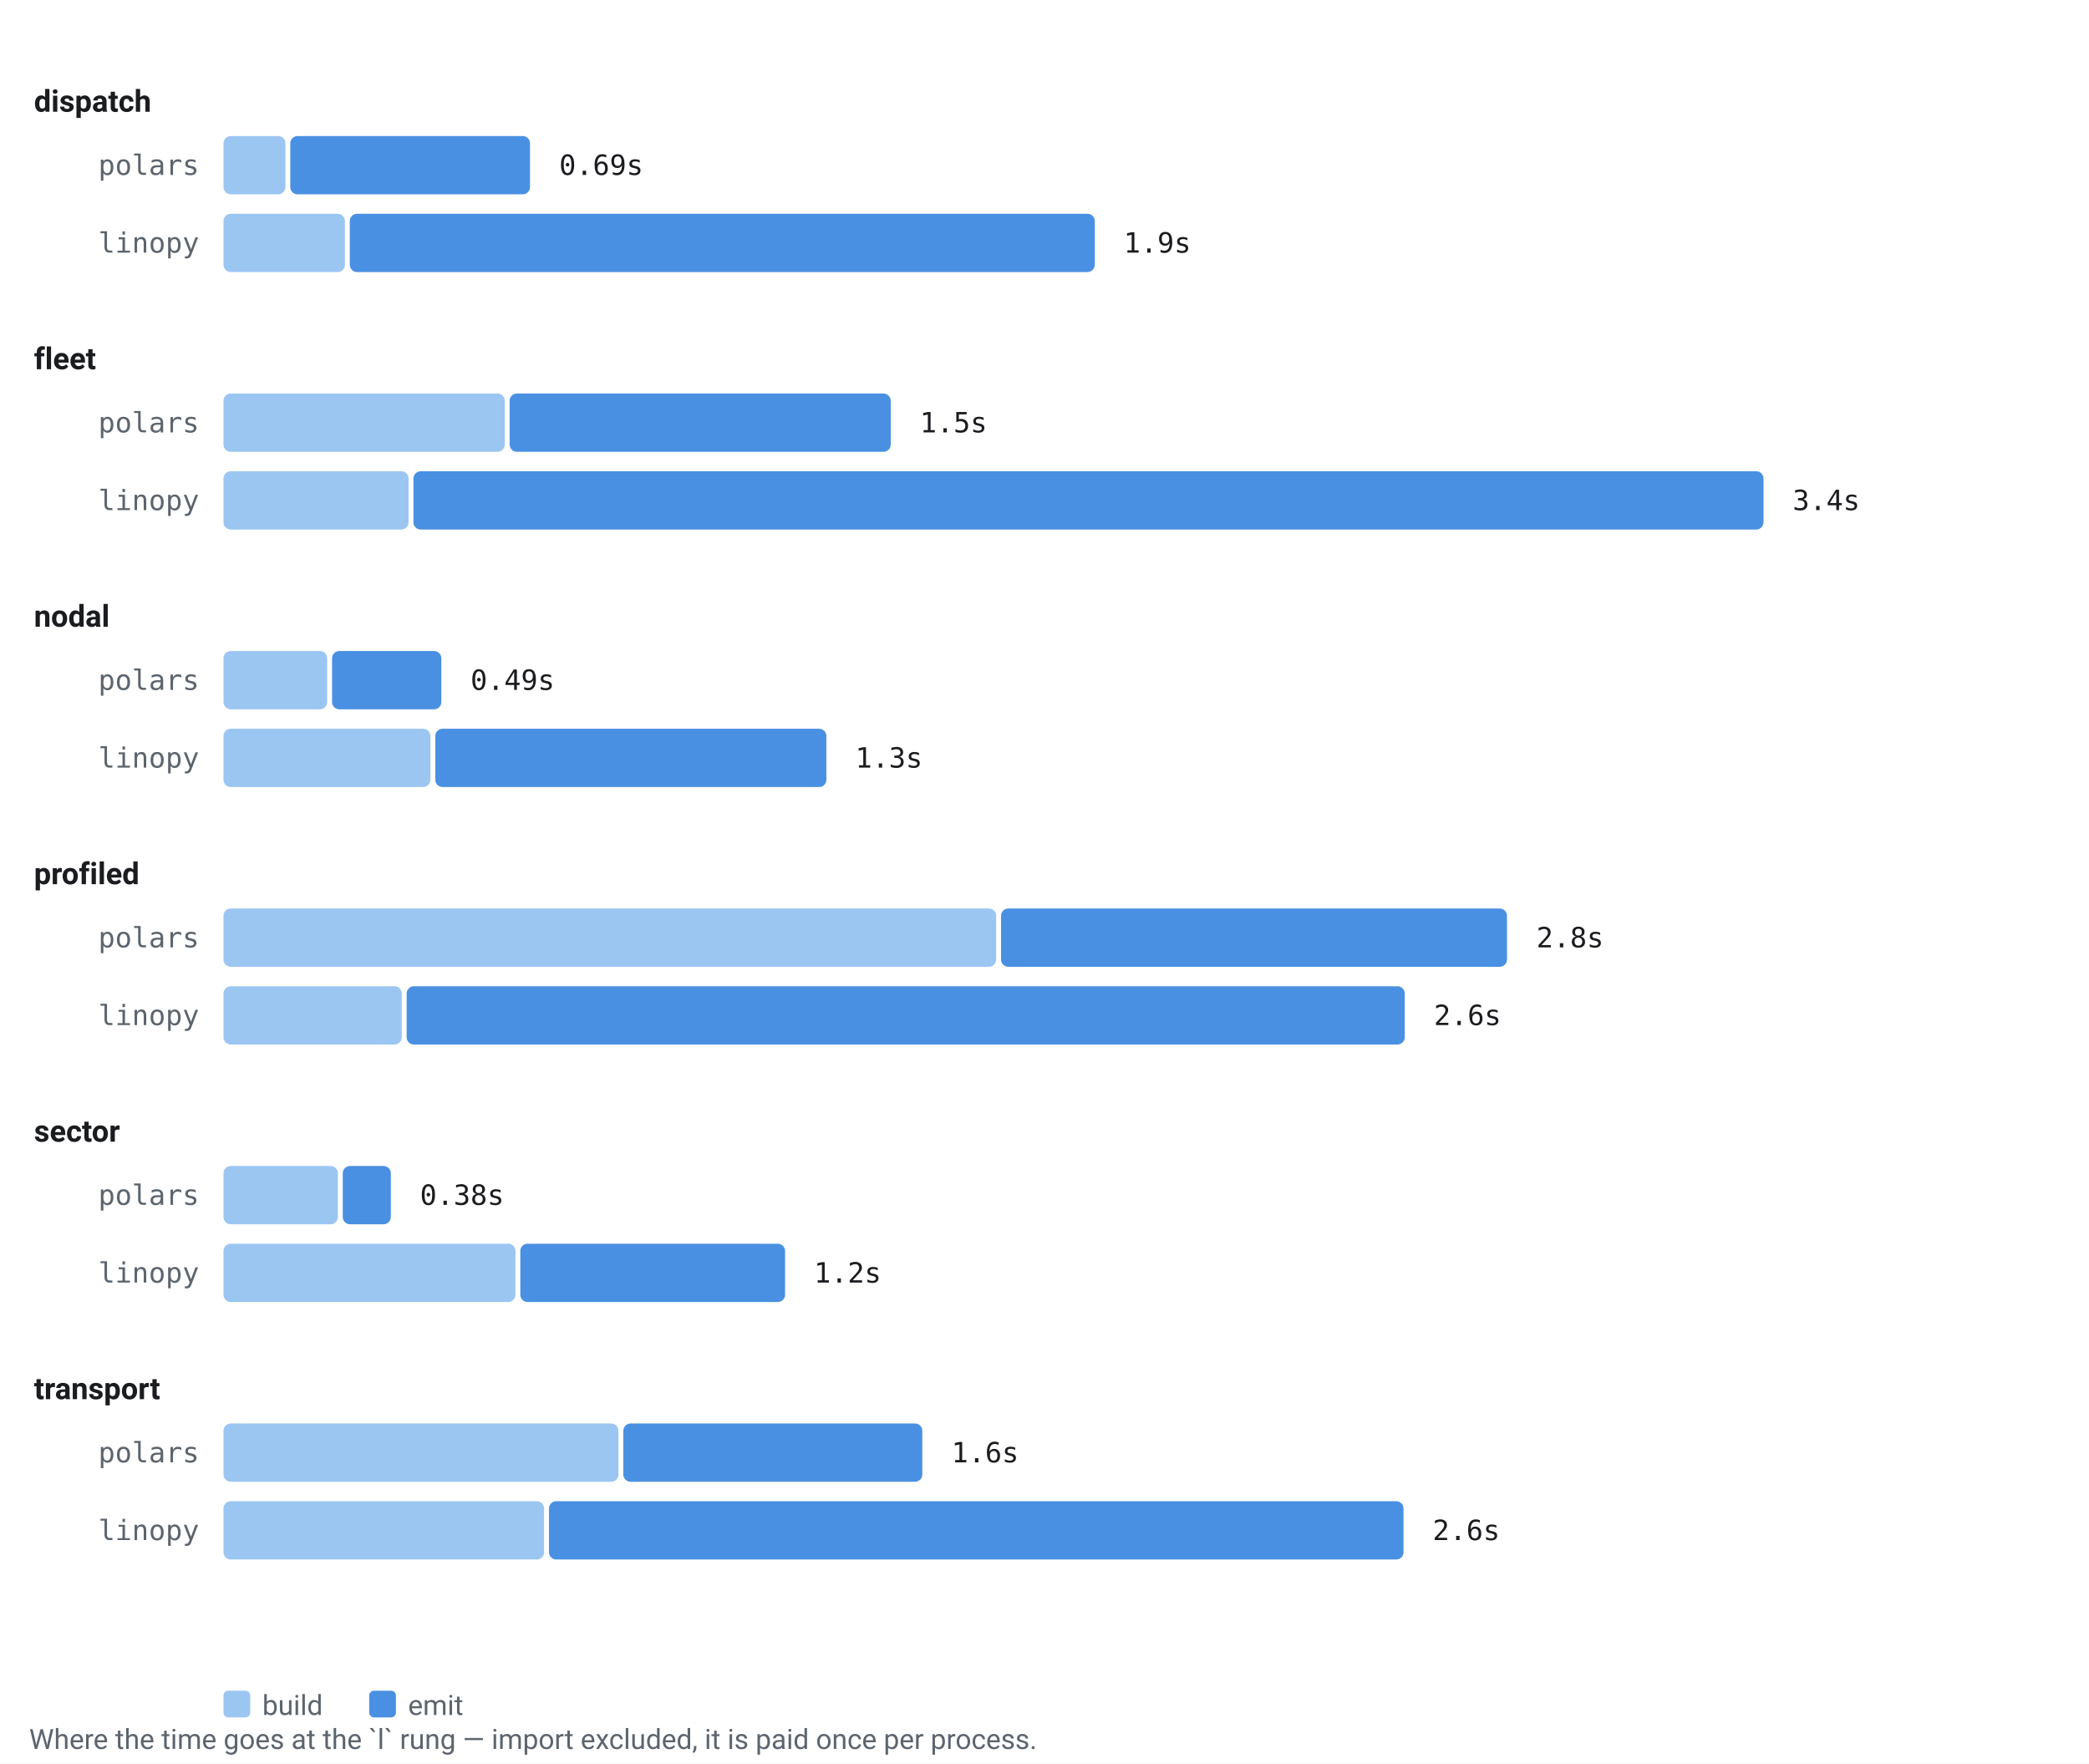
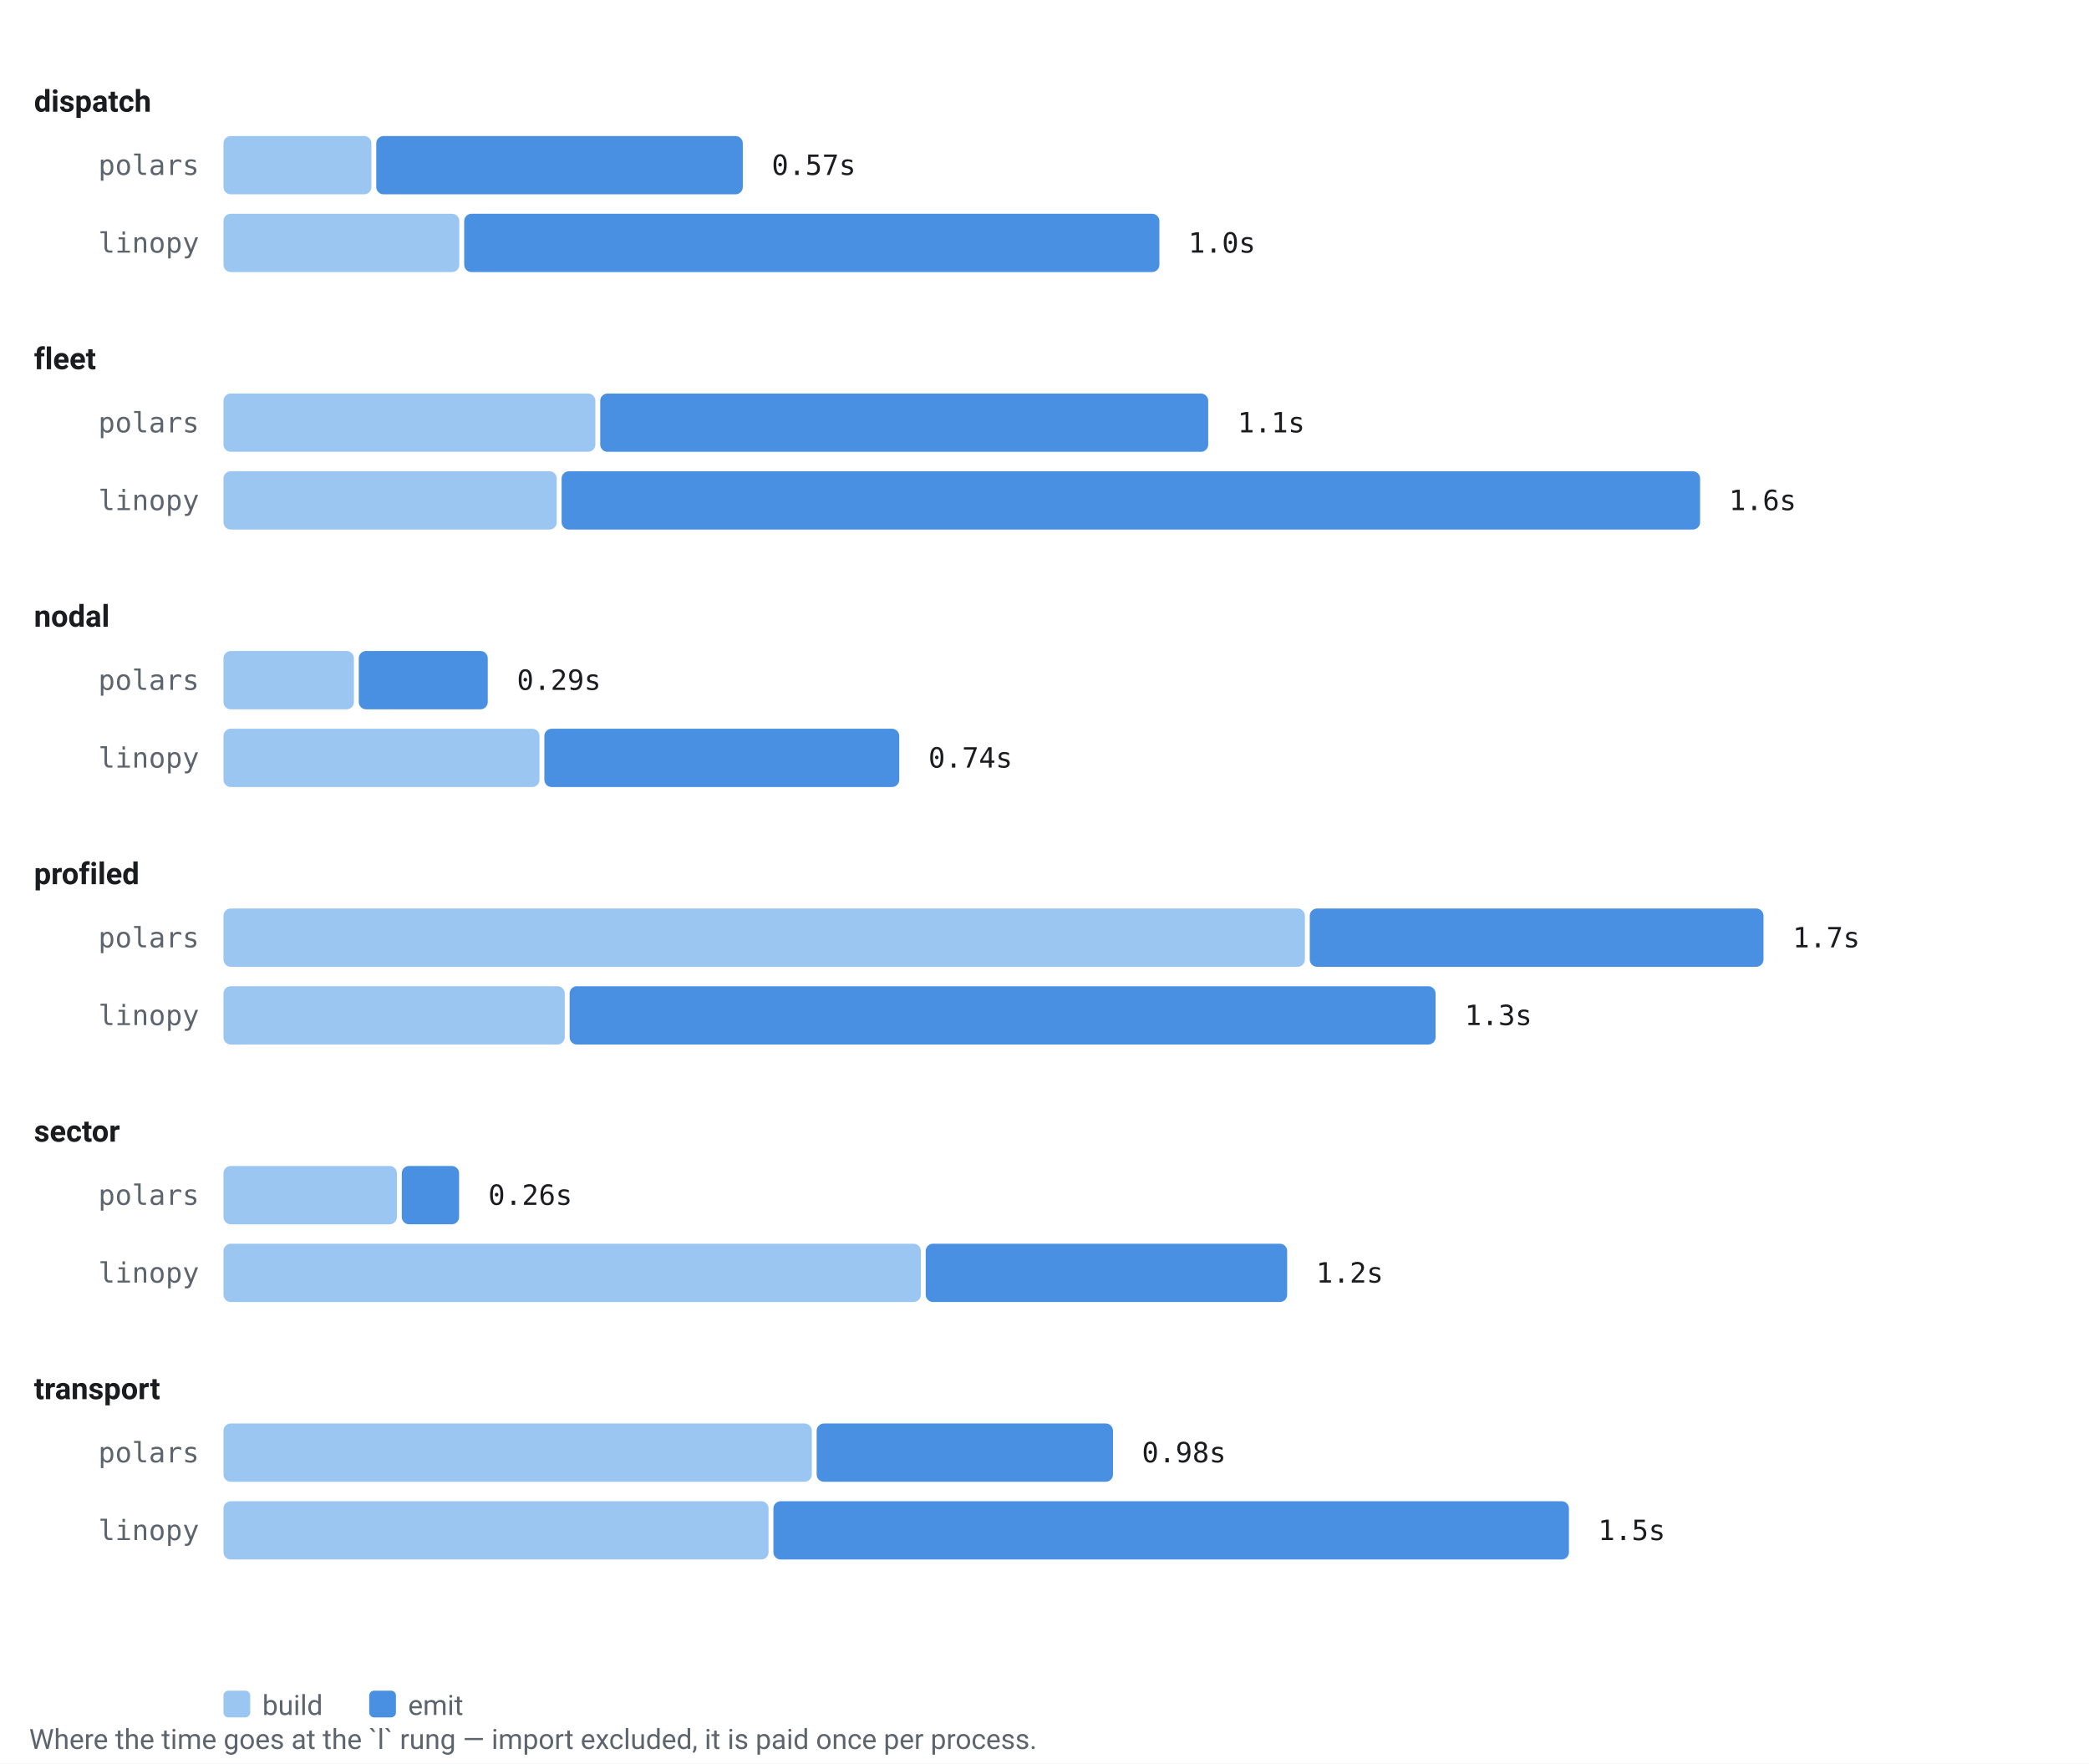
<svg xmlns="http://www.w3.org/2000/svg" viewBox="0 0 860 726" width="860" height="726" font-family="system-ui, -apple-system, 'Segoe UI', Roboto, sans-serif" role="img" aria-label="Where the time goes at the `l` rung — import excluded, it is paid once per process.">
  <rect width="860" height="726" fill="#ffffff" />
  <text x="14" y="46" font-size="12.5" font-weight="600" fill="#1a1c1f">dispatch</text>
-   <rect x="92.0" y="56" width="25.5" height="24" rx="3" fill="#9cc6f2" />
-   <rect x="119.5" y="56" width="98.7" height="24" rx="3" fill="#4a90e2" />
+   <rect x="92.0" y="56" width="60.9" height="24" rx="3" fill="#9cc6f2" />
+   <rect x="154.9" y="56" width="150.9" height="24" rx="3" fill="#4a90e2" />
  <text x="82" y="72" font-size="11.5" text-anchor="end" font-family="ui-monospace, 'JetBrains Mono', 'SF Mono', Menlo, monospace" fill="#5c646d">polars</text>
-   <text x="230.2" y="72" font-size="11.5" font-family="ui-monospace, 'JetBrains Mono', 'SF Mono', Menlo, monospace" fill="#1a1c1f">0.69s</text>
-   <rect x="92.0" y="88" width="50.0" height="24" rx="3" fill="#9cc6f2" />
-   <rect x="144.0" y="88" width="306.7" height="24" rx="3" fill="#4a90e2" />
+   <text x="317.7" y="72" font-size="11.5" font-family="ui-monospace, 'JetBrains Mono', 'SF Mono', Menlo, monospace" fill="#1a1c1f">0.57s</text>
+   <rect x="92.0" y="88" width="97.1" height="24" rx="3" fill="#9cc6f2" />
+   <rect x="191.1" y="88" width="286.2" height="24" rx="3" fill="#4a90e2" />
  <text x="82" y="104" font-size="11.5" text-anchor="end" font-family="ui-monospace, 'JetBrains Mono', 'SF Mono', Menlo, monospace" fill="#5c646d">linopy</text>
-   <text x="462.6" y="104" font-size="11.5" font-family="ui-monospace, 'JetBrains Mono', 'SF Mono', Menlo, monospace" fill="#1a1c1f">1.9s</text>
+   <text x="489.2" y="104" font-size="11.5" font-family="ui-monospace, 'JetBrains Mono', 'SF Mono', Menlo, monospace" fill="#1a1c1f">1.0s</text>
  <text x="14" y="152" font-size="12.5" font-weight="600" fill="#1a1c1f">fleet</text>
-   <rect x="92.0" y="162" width="115.8" height="24" rx="3" fill="#9cc6f2" />
-   <rect x="209.8" y="162" width="156.9" height="24" rx="3" fill="#4a90e2" />
+   <rect x="92.0" y="162" width="153.1" height="24" rx="3" fill="#9cc6f2" />
+   <rect x="247.1" y="162" width="250.3" height="24" rx="3" fill="#4a90e2" />
  <text x="82" y="178" font-size="11.5" text-anchor="end" font-family="ui-monospace, 'JetBrains Mono', 'SF Mono', Menlo, monospace" fill="#5c646d">polars</text>
-   <text x="378.7" y="178" font-size="11.5" font-family="ui-monospace, 'JetBrains Mono', 'SF Mono', Menlo, monospace" fill="#1a1c1f">1.5s</text>
-   <rect x="92.0" y="194" width="76.2" height="24" rx="3" fill="#9cc6f2" />
-   <rect x="170.2" y="194" width="555.8" height="24" rx="3" fill="#4a90e2" />
+   <text x="509.5" y="178" font-size="11.5" font-family="ui-monospace, 'JetBrains Mono', 'SF Mono', Menlo, monospace" fill="#1a1c1f">1.1s</text>
+   <rect x="92.0" y="194" width="137.2" height="24" rx="3" fill="#9cc6f2" />
+   <rect x="231.2" y="194" width="468.7" height="24" rx="3" fill="#4a90e2" />
  <text x="82" y="210" font-size="11.5" text-anchor="end" font-family="ui-monospace, 'JetBrains Mono', 'SF Mono', Menlo, monospace" fill="#5c646d">linopy</text>
-   <text x="738.0" y="210" font-size="11.5" font-family="ui-monospace, 'JetBrains Mono', 'SF Mono', Menlo, monospace" fill="#1a1c1f">3.4s</text>
+   <text x="711.8" y="210" font-size="11.5" font-family="ui-monospace, 'JetBrains Mono', 'SF Mono', Menlo, monospace" fill="#1a1c1f">1.6s</text>
  <text x="14" y="258" font-size="12.5" font-weight="600" fill="#1a1c1f">nodal</text>
-   <rect x="92.0" y="268" width="42.7" height="24" rx="3" fill="#9cc6f2" />
-   <rect x="136.7" y="268" width="45.0" height="24" rx="3" fill="#4a90e2" />
+   <rect x="92.0" y="268" width="53.7" height="24" rx="3" fill="#9cc6f2" />
+   <rect x="147.7" y="268" width="53.1" height="24" rx="3" fill="#4a90e2" />
  <text x="82" y="284" font-size="11.5" text-anchor="end" font-family="ui-monospace, 'JetBrains Mono', 'SF Mono', Menlo, monospace" fill="#5c646d">polars</text>
-   <text x="193.7" y="284" font-size="11.5" font-family="ui-monospace, 'JetBrains Mono', 'SF Mono', Menlo, monospace" fill="#1a1c1f">0.49s</text>
-   <rect x="92.0" y="300" width="85.2" height="24" rx="3" fill="#9cc6f2" />
-   <rect x="179.2" y="300" width="161.0" height="24" rx="3" fill="#4a90e2" />
+   <text x="212.8" y="284" font-size="11.5" font-family="ui-monospace, 'JetBrains Mono', 'SF Mono', Menlo, monospace" fill="#1a1c1f">0.29s</text>
+   <rect x="92.0" y="300" width="130.1" height="24" rx="3" fill="#9cc6f2" />
+   <rect x="224.1" y="300" width="146.1" height="24" rx="3" fill="#4a90e2" />
  <text x="82" y="316" font-size="11.5" text-anchor="end" font-family="ui-monospace, 'JetBrains Mono', 'SF Mono', Menlo, monospace" fill="#5c646d">linopy</text>
-   <text x="352.1" y="316" font-size="11.5" font-family="ui-monospace, 'JetBrains Mono', 'SF Mono', Menlo, monospace" fill="#1a1c1f">1.3s</text>
+   <text x="382.2" y="316" font-size="11.5" font-family="ui-monospace, 'JetBrains Mono', 'SF Mono', Menlo, monospace" fill="#1a1c1f">0.74s</text>
  <text x="14" y="364" font-size="12.5" font-weight="600" fill="#1a1c1f">profiled</text>
-   <rect x="92.0" y="374" width="318.1" height="24" rx="3" fill="#9cc6f2" />
-   <rect x="412.1" y="374" width="208.3" height="24" rx="3" fill="#4a90e2" />
+   <rect x="92.0" y="374" width="445.2" height="24" rx="3" fill="#9cc6f2" />
+   <rect x="539.2" y="374" width="186.8" height="24" rx="3" fill="#4a90e2" />
  <text x="82" y="390" font-size="11.5" text-anchor="end" font-family="ui-monospace, 'JetBrains Mono', 'SF Mono', Menlo, monospace" fill="#5c646d">polars</text>
-   <text x="632.5" y="390" font-size="11.5" font-family="ui-monospace, 'JetBrains Mono', 'SF Mono', Menlo, monospace" fill="#1a1c1f">2.8s</text>
-   <rect x="92.0" y="406" width="73.4" height="24" rx="3" fill="#9cc6f2" />
-   <rect x="167.4" y="406" width="410.9" height="24" rx="3" fill="#4a90e2" />
+   <text x="738.0" y="390" font-size="11.5" font-family="ui-monospace, 'JetBrains Mono', 'SF Mono', Menlo, monospace" fill="#1a1c1f">1.7s</text>
+   <rect x="92.0" y="406" width="140.5" height="24" rx="3" fill="#9cc6f2" />
+   <rect x="234.5" y="406" width="356.5" height="24" rx="3" fill="#4a90e2" />
  <text x="82" y="422" font-size="11.5" text-anchor="end" font-family="ui-monospace, 'JetBrains Mono', 'SF Mono', Menlo, monospace" fill="#5c646d">linopy</text>
-   <text x="590.3" y="422" font-size="11.5" font-family="ui-monospace, 'JetBrains Mono', 'SF Mono', Menlo, monospace" fill="#1a1c1f">2.6s</text>
+   <text x="603.0" y="422" font-size="11.5" font-family="ui-monospace, 'JetBrains Mono', 'SF Mono', Menlo, monospace" fill="#1a1c1f">1.3s</text>
  <text x="14" y="470" font-size="12.5" font-weight="600" fill="#1a1c1f">sector</text>
-   <rect x="92.0" y="480" width="47.1" height="24" rx="3" fill="#9cc6f2" />
-   <rect x="141.1" y="480" width="19.8" height="24" rx="3" fill="#4a90e2" />
+   <rect x="92.0" y="480" width="71.4" height="24" rx="3" fill="#9cc6f2" />
+   <rect x="165.4" y="480" width="23.6" height="24" rx="3" fill="#4a90e2" />
  <text x="82" y="496" font-size="11.5" text-anchor="end" font-family="ui-monospace, 'JetBrains Mono', 'SF Mono', Menlo, monospace" fill="#5c646d">polars</text>
-   <text x="172.9" y="496" font-size="11.5" font-family="ui-monospace, 'JetBrains Mono', 'SF Mono', Menlo, monospace" fill="#1a1c1f">0.38s</text>
-   <rect x="92.0" y="512" width="120.2" height="24" rx="3" fill="#9cc6f2" />
-   <rect x="214.2" y="512" width="109.0" height="24" rx="3" fill="#4a90e2" />
+   <text x="201.0" y="496" font-size="11.5" font-family="ui-monospace, 'JetBrains Mono', 'SF Mono', Menlo, monospace" fill="#1a1c1f">0.26s</text>
+   <rect x="92.0" y="512" width="287.1" height="24" rx="3" fill="#9cc6f2" />
+   <rect x="381.1" y="512" width="148.8" height="24" rx="3" fill="#4a90e2" />
  <text x="82" y="528" font-size="11.5" text-anchor="end" font-family="ui-monospace, 'JetBrains Mono', 'SF Mono', Menlo, monospace" fill="#5c646d">linopy</text>
-   <text x="335.1" y="528" font-size="11.5" font-family="ui-monospace, 'JetBrains Mono', 'SF Mono', Menlo, monospace" fill="#1a1c1f">1.2s</text>
+   <text x="541.8" y="528" font-size="11.5" font-family="ui-monospace, 'JetBrains Mono', 'SF Mono', Menlo, monospace" fill="#1a1c1f">1.2s</text>
  <text x="14" y="576" font-size="12.5" font-weight="600" fill="#1a1c1f">transport</text>
-   <rect x="92.0" y="586" width="162.6" height="24" rx="3" fill="#9cc6f2" />
-   <rect x="256.6" y="586" width="123.1" height="24" rx="3" fill="#4a90e2" />
+   <rect x="92.0" y="586" width="242.2" height="24" rx="3" fill="#9cc6f2" />
+   <rect x="336.2" y="586" width="122.0" height="24" rx="3" fill="#4a90e2" />
  <text x="82" y="602" font-size="11.5" text-anchor="end" font-family="ui-monospace, 'JetBrains Mono', 'SF Mono', Menlo, monospace" fill="#5c646d">polars</text>
-   <text x="391.7" y="602" font-size="11.5" font-family="ui-monospace, 'JetBrains Mono', 'SF Mono', Menlo, monospace" fill="#1a1c1f">1.6s</text>
-   <rect x="92.0" y="618" width="132.0" height="24" rx="3" fill="#9cc6f2" />
-   <rect x="226.0" y="618" width="351.8" height="24" rx="3" fill="#4a90e2" />
+   <text x="470.1" y="602" font-size="11.5" font-family="ui-monospace, 'JetBrains Mono', 'SF Mono', Menlo, monospace" fill="#1a1c1f">0.98s</text>
+   <rect x="92.0" y="618" width="224.4" height="24" rx="3" fill="#9cc6f2" />
+   <rect x="318.4" y="618" width="327.5" height="24" rx="3" fill="#4a90e2" />
  <text x="82" y="634" font-size="11.5" text-anchor="end" font-family="ui-monospace, 'JetBrains Mono', 'SF Mono', Menlo, monospace" fill="#5c646d">linopy</text>
-   <text x="589.8" y="634" font-size="11.5" font-family="ui-monospace, 'JetBrains Mono', 'SF Mono', Menlo, monospace" fill="#1a1c1f">2.6s</text>
+   <text x="657.9" y="634" font-size="11.5" font-family="ui-monospace, 'JetBrains Mono', 'SF Mono', Menlo, monospace" fill="#1a1c1f">1.5s</text>
  <rect x="92" y="696" width="11" height="11" rx="2" fill="#9cc6f2" />
  <text x="108" y="706" font-size="11.5" fill="#5c646d">build</text>
  <rect x="152" y="696" width="11" height="11" rx="2" fill="#4a90e2" />
  <text x="168" y="706" font-size="11.5" fill="#5c646d">emit</text>
  <text x="12" y="720" font-size="11.5" fill="#5c646d">Where the time goes at the `l` rung — import excluded, it is paid once per process.</text>
</svg>
